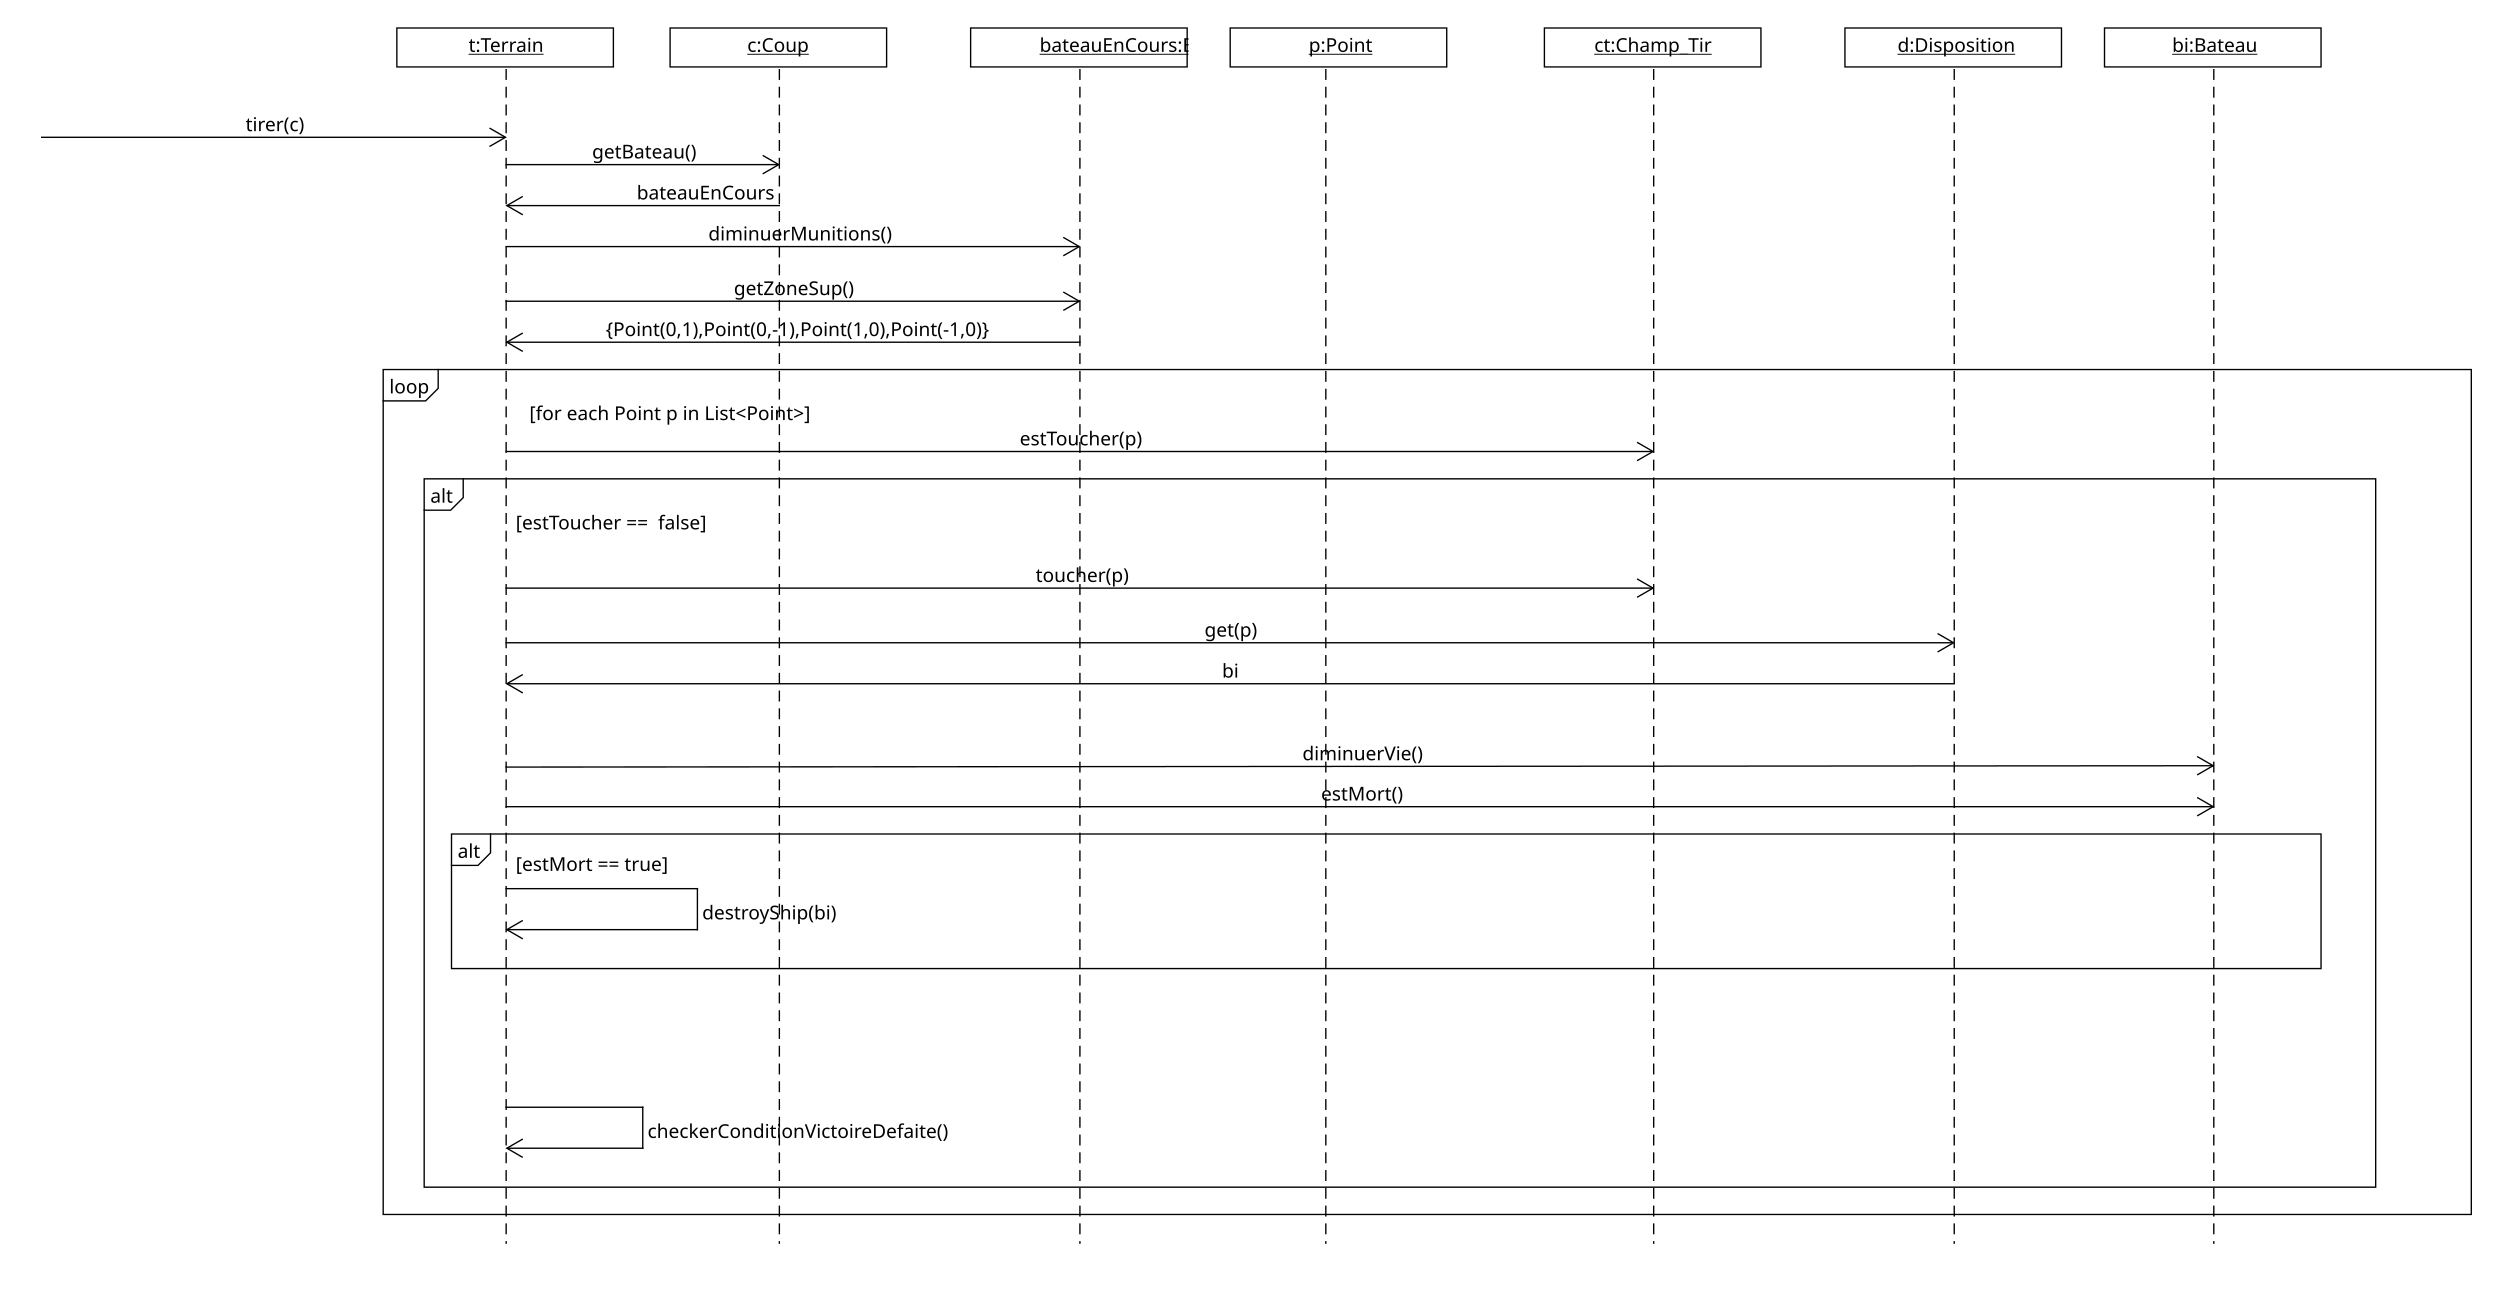
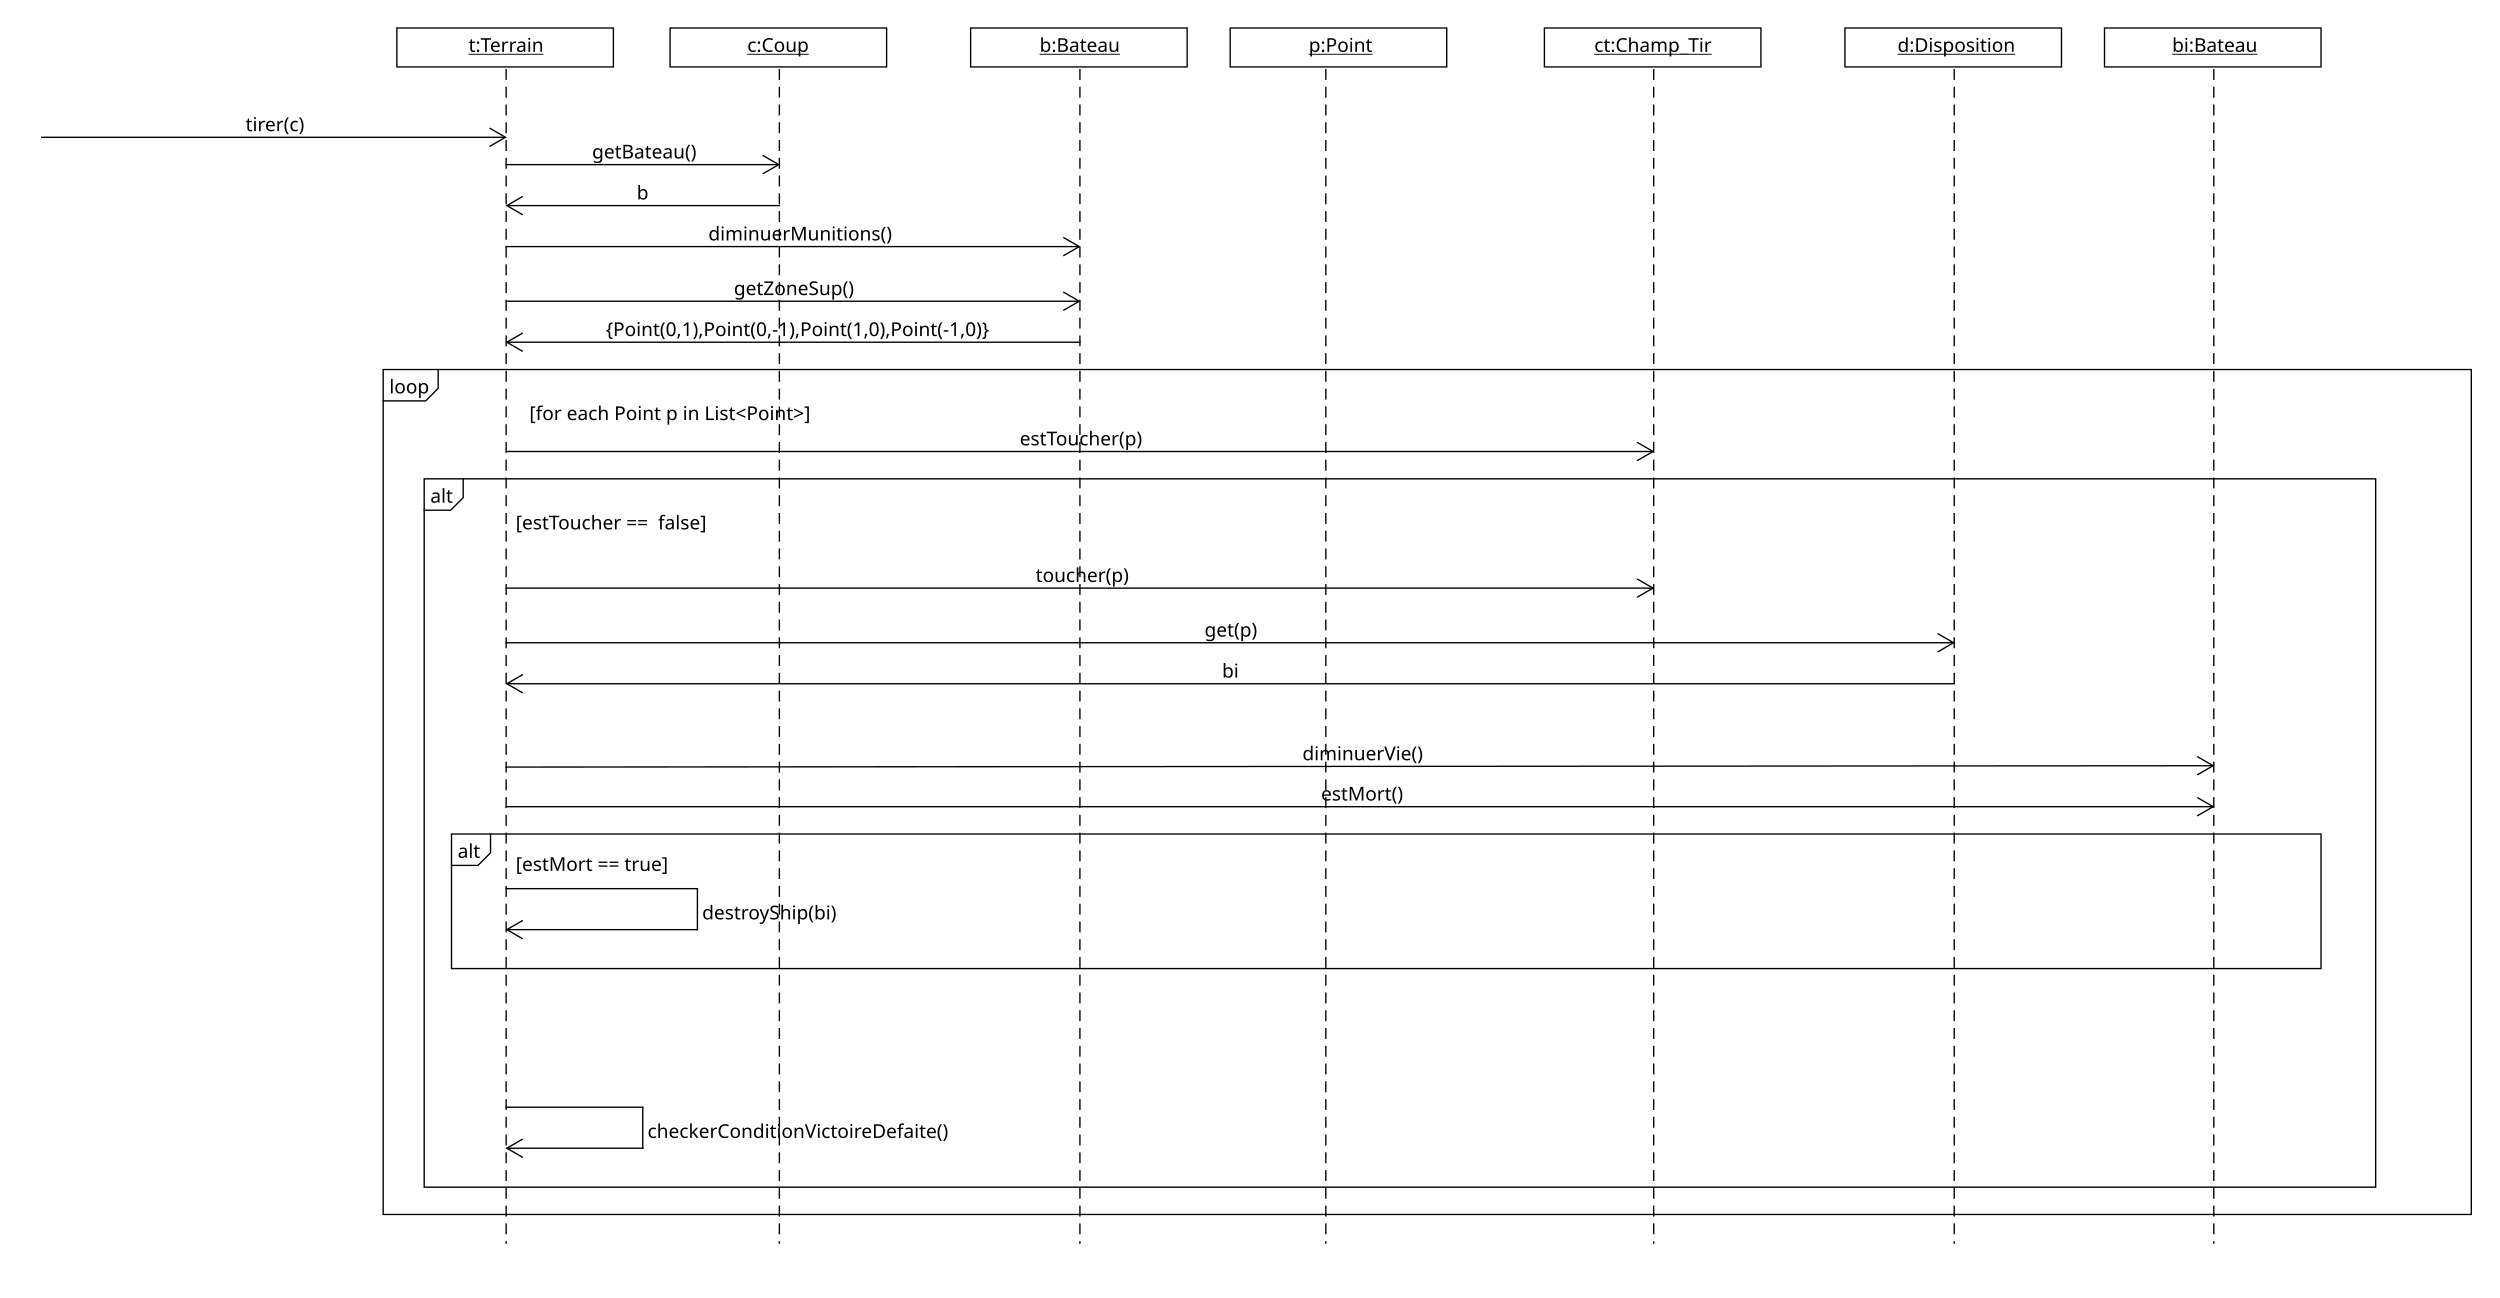
<svg xmlns="http://www.w3.org/2000/svg" fill-opacity="1" color-rendering="auto" color-interpolation="auto" text-rendering="auto" stroke="black" stroke-linecap="square" width="1830" stroke-miterlimit="10" shape-rendering="auto" stroke-opacity="1" fill="black" stroke-dasharray="none" font-weight="normal" stroke-width="1" viewBox="-20 80 1830 950" height="950" font-family="'Dialog'" font-style="normal" stroke-linejoin="miter" font-size="12px" stroke-dashoffset="0" image-rendering="auto">
  <defs id="genericDefs" />
  <g>
    <defs id="defs1">
      <clipPath clipPathUnits="userSpaceOnUse" id="clipPath1">
        <path d="M0 0 L2147483647 0 L2147483647 2147483647 L0 2147483647 L0 0 Z" />
      </clipPath>
      <clipPath clipPathUnits="userSpaceOnUse" id="clipPath2">
        <path d="M0 0 L0 30 L220 30 L220 0 Z" />
      </clipPath>
      <clipPath clipPathUnits="userSpaceOnUse" id="clipPath3">
        <path d="M-0.5 -0.5 L-0.5 29.5 L219.5 29.5 L219.5 -0.5 Z" />
      </clipPath>
      <clipPath clipPathUnits="userSpaceOnUse" id="clipPath4">
        <path d="M0 0 L0 100 L1370 100 L1370 0 Z" />
      </clipPath>
      <clipPath clipPathUnits="userSpaceOnUse" id="clipPath5">
        <path d="M0 0 L0 520 L1430 520 L1430 0 Z" />
      </clipPath>
      <clipPath clipPathUnits="userSpaceOnUse" id="clipPath6">
        <path d="M0 0 L0 30 L160 30 L160 0 Z" />
      </clipPath>
      <clipPath clipPathUnits="userSpaceOnUse" id="clipPath7">
        <path d="M0 0 L0 620 L1530 620 L1530 0 Z" />
      </clipPath>
      <clipPath clipPathUnits="userSpaceOnUse" id="clipPath8">
        <path d="M0 0 L0 40 L450 40 L450 0 Z" />
      </clipPath>
      <clipPath clipPathUnits="userSpaceOnUse" id="clipPath9">
        <path d="M0 0 L0 60 L340 60 L340 0 Z" />
      </clipPath>
      <clipPath clipPathUnits="userSpaceOnUse" id="clipPath10">
        <path d="M0 0 L0 60 L260 60 L260 0 Z" />
      </clipPath>
      <clipPath clipPathUnits="userSpaceOnUse" id="clipPath11">
        <path d="M0 0 L0 40 L1280 40 L1280 0 Z" />
      </clipPath>
      <clipPath clipPathUnits="userSpaceOnUse" id="clipPath12">
        <path d="M0 0 L0 50 L1280 50 L1280 0 Z" />
      </clipPath>
      <clipPath clipPathUnits="userSpaceOnUse" id="clipPath13">
        <path d="M0 0 L0 890 L30 890 L30 0 Z" />
      </clipPath>
      <clipPath clipPathUnits="userSpaceOnUse" id="clipPath14">
        <path d="M0 0 L0 40 L1090 40 L1090 0 Z" />
      </clipPath>
      <clipPath clipPathUnits="userSpaceOnUse" id="clipPath15">
        <path d="M0 0 L0 40 L870 40 L870 0 Z" />
      </clipPath>
      <clipPath clipPathUnits="userSpaceOnUse" id="clipPath16">
        <path d="M0 0 L0 40 L230 40 L230 0 Z" />
      </clipPath>
      <clipPath clipPathUnits="userSpaceOnUse" id="clipPath17">
        <path d="M0 0 L0 40 L370 40 L370 0 Z" />
      </clipPath>
    </defs>
    <g font-family="sans-serif" font-size="14px" transform="translate(350.5,700.5)">
      <text x="7" xml:space="preserve" y="17" clip-path="url(#clipPath3)" stroke="none">[estMort == true]</text>
    </g>
    <g fill="rgb(255,255,255)" fill-opacity="0" transform="translate(310,690)" stroke-opacity="0" stroke="rgb(255,255,255)">
      <rect x="0.5" width="1368.5" height="98.5" y="0.5" clip-path="url(#clipPath4)" stroke="none" />
    </g>
    <g transform="translate(310,690)">
      <rect fill="none" x="0.5" width="1368.5" height="98.5" y="0.5" clip-path="url(#clipPath4)" />
      <path fill="none" d="M29.067 0.5 L29.067 14.281 L19.88 23.469 L0.5 23.469" clip-path="url(#clipPath4)" />
      <text x="5" font-size="14px" y="17.969" clip-path="url(#clipPath4)" font-family="sans-serif" stroke="none" xml:space="preserve">alt</text>
    </g>
    <g fill="rgb(255,255,255)" fill-opacity="0" transform="translate(290,430)" stroke-opacity="0" stroke="rgb(255,255,255)">
      <rect x="0.5" width="1428.5" height="518.5" y="0.5" clip-path="url(#clipPath5)" stroke="none" />
    </g>
    <g transform="translate(290,430)">
      <rect fill="none" x="0.5" width="1428.5" height="518.5" y="0.5" clip-path="url(#clipPath5)" />
      <path fill="none" d="M29.067 0.5 L29.067 14.281 L19.88 23.469 L0.5 23.469" clip-path="url(#clipPath5)" />
      <text x="5" font-size="14px" y="17.969" clip-path="url(#clipPath5)" font-family="sans-serif" stroke="none" xml:space="preserve">alt</text>
    </g>
    <g fill="rgb(255,255,255)" fill-opacity="0" transform="translate(1520,100)" stroke-opacity="0" stroke="rgb(255,255,255)">
      <rect x="0.5" width="158.5" height="28.5" y="0.5" clip-path="url(#clipPath6)" stroke="none" />
    </g>
    <g transform="translate(1520,100)">
      <rect fill="none" x="0.5" width="158.5" height="28.5" y="0.5" clip-path="url(#clipPath6)" />
      <text x="50" font-size="14px" y="17.969" text-decoration="underline" clip-path="url(#clipPath6)" font-family="sans-serif" stroke="none" xml:space="preserve">bi:Bateau</text>
    </g>
    <g font-family="sans-serif" font-size="14px" transform="translate(350.5,450.5)">
      <text x="7" xml:space="preserve" y="17" clip-path="url(#clipPath3)" stroke="none">[estToucher ==  false]</text>
    </g>
    <g fill="rgb(255,255,255)" fill-opacity="0" transform="translate(1330,100)" stroke-opacity="0" stroke="rgb(255,255,255)">
      <rect x="0.5" width="158.5" height="28.5" y="0.5" clip-path="url(#clipPath6)" stroke="none" />
    </g>
    <g transform="translate(1330,100)">
      <rect fill="none" x="0.5" width="158.5" height="28.5" y="0.5" clip-path="url(#clipPath6)" />
      <text x="39" font-size="14px" y="17.969" text-decoration="underline" clip-path="url(#clipPath6)" font-family="sans-serif" stroke="none" xml:space="preserve">d:Disposition</text>
    </g>
    <g fill="rgb(255,255,255)" fill-opacity="0" transform="translate(1110,100)" stroke-opacity="0" stroke="rgb(255,255,255)">
      <rect x="0.5" width="158.5" height="28.5" y="0.5" clip-path="url(#clipPath6)" stroke="none" />
    </g>
    <g transform="translate(1110,100)">
      <rect fill="none" x="0.5" width="158.5" height="28.5" y="0.5" clip-path="url(#clipPath6)" />
      <text x="37" font-size="14px" y="17.969" text-decoration="underline" clip-path="url(#clipPath6)" font-family="sans-serif" stroke="none" xml:space="preserve">ct:Champ_Tir</text>
    </g>
    <g font-family="sans-serif" font-size="14px" transform="translate(360.5,370.5)">
      <text x="7" xml:space="preserve" y="17" clip-path="url(#clipPath3)" stroke="none">[for each Point p in List&lt;Point&gt;]</text>
    </g>
    <g fill="rgb(255,255,255)" fill-opacity="0" transform="translate(880,100)" stroke-opacity="0" stroke="rgb(255,255,255)">
      <rect x="0.5" width="158.5" height="28.5" y="0.5" clip-path="url(#clipPath6)" stroke="none" />
    </g>
    <g transform="translate(880,100)">
      <rect fill="none" x="0.5" width="158.5" height="28.5" y="0.5" clip-path="url(#clipPath6)" />
      <text x="58" font-size="14px" y="17.969" text-decoration="underline" clip-path="url(#clipPath6)" font-family="sans-serif" stroke="none" xml:space="preserve">p:Point</text>
    </g>
    <g fill="rgb(255,255,255)" fill-opacity="0" transform="translate(690,100)" stroke-opacity="0" stroke="rgb(255,255,255)">
      <rect x="0.5" width="158.5" height="28.5" y="0.5" clip-path="url(#clipPath6)" stroke="none" />
    </g>
    <g transform="translate(690,100)">
      <rect fill="none" x="0.5" width="158.5" height="28.5" y="0.5" clip-path="url(#clipPath6)" />
-       <text x="51" font-size="14px" y="17.969" text-decoration="underline" clip-path="url(#clipPath6)" font-family="sans-serif" stroke="none" xml:space="preserve">bateauEnCours:Bateau</text>
+       <text x="51" font-size="14px" y="17.969" text-decoration="underline" clip-path="url(#clipPath6)" font-family="sans-serif" stroke="none" xml:space="preserve">b:Bateau</text>
    </g>
    <g fill="rgb(255,255,255)" fill-opacity="0" transform="translate(260,350)" stroke-opacity="0" stroke="rgb(255,255,255)">
      <rect x="0.5" width="1528.5" height="618.5" y="0.5" clip-path="url(#clipPath7)" stroke="none" />
    </g>
    <g transform="translate(260,350)">
      <rect fill="none" x="0.5" width="1528.5" height="618.5" y="0.5" clip-path="url(#clipPath7)" />
      <path fill="none" d="M40.75 0.5 L40.75 14.281 L31.562 23.469 L0.5 23.469" clip-path="url(#clipPath7)" />
      <text x="5" font-size="14px" y="17.969" clip-path="url(#clipPath7)" font-family="sans-serif" stroke="none" xml:space="preserve">loop</text>
    </g>
    <g fill="rgb(255,255,255)" fill-opacity="0" transform="translate(470,100)" stroke-opacity="0" stroke="rgb(255,255,255)">
      <rect x="0.5" width="158.5" height="28.5" y="0.5" clip-path="url(#clipPath6)" stroke="none" />
    </g>
    <g transform="translate(470,100)">
      <rect fill="none" x="0.5" width="158.5" height="28.5" y="0.5" clip-path="url(#clipPath6)" />
      <text x="57" font-size="14px" y="17.969" text-decoration="underline" clip-path="url(#clipPath6)" font-family="sans-serif" stroke="none" xml:space="preserve">c:Coup</text>
    </g>
    <g fill="rgb(255,255,255)" fill-opacity="0" transform="translate(270,100)" stroke-opacity="0" stroke="rgb(255,255,255)">
      <rect x="0.5" width="158.5" height="28.5" y="0.5" clip-path="url(#clipPath6)" stroke="none" />
    </g>
    <g transform="translate(270,100)">
      <rect fill="none" x="0.5" width="158.5" height="28.5" y="0.5" clip-path="url(#clipPath6)" />
      <text x="53" font-size="14px" y="17.969" text-decoration="underline" clip-path="url(#clipPath6)" font-family="sans-serif" stroke="none" xml:space="preserve">t:Terrain</text>
    </g>
    <g transform="translate(340,240)">
      <path fill="none" d="M429.5 20.5 L10.5 20.5" clip-path="url(#clipPath8)" />
      <path fill="none" d="M418.742 14 L430 20.5 L418.742 27" clip-path="url(#clipPath8)" />
      <text x="158.535" font-size="14px" y="16" clip-path="url(#clipPath8)" font-family="sans-serif" stroke="none" xml:space="preserve">diminuerMunitions()</text>
    </g>
    <g transform="translate(340,880)">
      <path fill="none" d="M11.5 40.5 L110.5 40.5" clip-path="url(#clipPath9)" />
      <path fill="none" d="M110.5 40.5 L110.5 10.5" clip-path="url(#clipPath9)" />
      <path fill="none" d="M110.5 10.5 L10.5 10.5" clip-path="url(#clipPath9)" />
      <path fill="none" d="M22.258 47 L11 40.5 L22.258 34" clip-path="url(#clipPath9)" />
      <text x="114" font-size="14px" y="32.984" clip-path="url(#clipPath9)" font-family="sans-serif" stroke="none" xml:space="preserve">checkerConditionVictoireDefaite()</text>
    </g>
    <g transform="translate(340,720)">
      <path fill="none" d="M11.5 40.5 L150.5 40.5" clip-path="url(#clipPath10)" />
      <path fill="none" d="M150.5 40.5 L150.5 10.5" clip-path="url(#clipPath10)" />
      <path fill="none" d="M150.5 10.5 L10.5 10.5" clip-path="url(#clipPath10)" />
      <path fill="none" d="M22.258 47 L11 40.5 L22.258 34" clip-path="url(#clipPath10)" />
      <text x="154" font-size="14px" y="32.984" clip-path="url(#clipPath10)" font-family="sans-serif" stroke="none" xml:space="preserve">destroyShip(bi)</text>
    </g>
    <g transform="translate(340,650)">
      <path fill="none" d="M1259.5 20.5 L10.5 20.5" clip-path="url(#clipPath11)" />
      <path fill="none" d="M1248.742 14 L1260 20.5 L1248.742 27" clip-path="url(#clipPath11)" />
      <text x="607" font-size="14px" y="16" clip-path="url(#clipPath11)" font-family="sans-serif" stroke="none" xml:space="preserve">estMort()</text>
    </g>
    <g transform="translate(340,620)">
      <path fill="none" d="M1259.5 20.501 L10.5 21.5" clip-path="url(#clipPath12)" />
      <path fill="none" d="M1248.736 14.009 L1260 20.5 L1248.747 27.009" clip-path="url(#clipPath12)" />
      <text x="593.376" font-size="14px" y="16.5" clip-path="url(#clipPath12)" font-family="sans-serif" stroke="none" xml:space="preserve">diminuerVie()</text>
    </g>
    <g stroke-dasharray="8,5" stroke-miterlimit="5" transform="translate(1590,120)" stroke-linecap="butt">
      <path fill="none" d="M10.5 10.5 L10.5 870.5" clip-path="url(#clipPath13)" />
    </g>
    <g transform="translate(340,560)">
      <path fill="none" d="M1070.5 20.5 L11.5 20.5" clip-path="url(#clipPath14)" />
      <path fill="none" d="M22.258 14 L11 20.5 L22.258 27" clip-path="url(#clipPath14)" />
      <text x="534.552" font-size="14px" y="16" clip-path="url(#clipPath14)" font-family="sans-serif" stroke="none" xml:space="preserve">bi</text>
    </g>
    <g transform="translate(340,530)">
      <path fill="none" d="M1069.5 20.5 L10.5 20.5" clip-path="url(#clipPath14)" />
      <path fill="none" d="M1058.742 14 L1070 20.5 L1058.742 27" clip-path="url(#clipPath14)" />
      <text x="521.714" font-size="14px" y="16" clip-path="url(#clipPath14)" font-family="sans-serif" stroke="none" xml:space="preserve">get(p)</text>
    </g>
    <g transform="translate(340,490)">
      <path fill="none" d="M849.5 20.5 L10.5 20.5" clip-path="url(#clipPath15)" />
      <path fill="none" d="M838.742 14 L850 20.5 L838.742 27" clip-path="url(#clipPath15)" />
      <text x="398.097" font-size="14px" y="16" clip-path="url(#clipPath15)" font-family="sans-serif" stroke="none" xml:space="preserve">toucher(p)</text>
    </g>
    <g stroke-dasharray="8,5" stroke-miterlimit="5" transform="translate(1400,120)" stroke-linecap="butt">
      <path fill="none" d="M10.5 10.5 L10.5 870.5" clip-path="url(#clipPath13)" />
    </g>
    <g transform="translate(340,390)">
      <path fill="none" d="M849.5 20.5 L10.5 20.5" clip-path="url(#clipPath15)" />
      <path fill="none" d="M838.742 14 L850 20.5 L838.742 27" clip-path="url(#clipPath15)" />
      <text x="386.428" font-size="14px" y="16" clip-path="url(#clipPath15)" font-family="sans-serif" stroke="none" xml:space="preserve">estToucher(p)</text>
    </g>
    <g stroke-dasharray="8,5" stroke-miterlimit="5" transform="translate(1180,120)" stroke-linecap="butt">
      <path fill="none" d="M10.5 10.5 L10.5 870.5" clip-path="url(#clipPath13)" />
    </g>
    <g stroke-dasharray="8,5" stroke-miterlimit="5" transform="translate(940,120)" stroke-linecap="butt">
      <path fill="none" d="M10.5 10.5 L10.5 870.5" clip-path="url(#clipPath13)" />
    </g>
    <g transform="translate(340,310)">
      <path fill="none" d="M430.5 20.5 L11.5 20.5" clip-path="url(#clipPath8)" />
      <path fill="none" d="M22.258 14 L11 20.5 L22.258 27" clip-path="url(#clipPath8)" />
      <text x="83.435" font-size="14px" y="16" clip-path="url(#clipPath8)" font-family="sans-serif" stroke="none" xml:space="preserve">{Point(0,1),Point(0,-1),Point(1,0),Point(-1,0)}</text>
    </g>
    <g transform="translate(340,280)">
      <path fill="none" d="M429.5 20.5 L10.5 20.5" clip-path="url(#clipPath8)" />
      <path fill="none" d="M418.742 14 L430 20.5 L418.742 27" clip-path="url(#clipPath8)" />
      <text x="177.197" font-size="14px" y="16" clip-path="url(#clipPath8)" font-family="sans-serif" stroke="none" xml:space="preserve">getZoneSup()</text>
    </g>
    <g stroke-dasharray="8,5" stroke-miterlimit="5" transform="translate(760,120)" stroke-linecap="butt">
      <path fill="none" d="M10.5 10.5 L10.5 870.5" clip-path="url(#clipPath13)" />
    </g>
    <g transform="translate(340,210)">
      <path fill="none" d="M210.5 20.5 L11.5 20.5" clip-path="url(#clipPath16)" />
      <path fill="none" d="M22.258 14 L11 20.5 L22.258 27" clip-path="url(#clipPath16)" />
-       <text x="106.107" font-size="14px" y="16" clip-path="url(#clipPath16)" font-family="sans-serif" stroke="none" xml:space="preserve">bateauEnCours</text>
+       <text x="106.107" font-size="14px" y="16" clip-path="url(#clipPath16)" font-family="sans-serif" stroke="none" xml:space="preserve">b</text>
    </g>
    <g transform="translate(340,180)">
      <path fill="none" d="M209.5 20.5 L10.5 20.5" clip-path="url(#clipPath16)" />
      <path fill="none" d="M198.742 14 L210 20.5 L198.742 27" clip-path="url(#clipPath16)" />
      <text x="73.421" font-size="14px" y="16" clip-path="url(#clipPath16)" font-family="sans-serif" stroke="none" xml:space="preserve">getBateau()</text>
    </g>
    <g stroke-dasharray="8,5" stroke-miterlimit="5" transform="translate(540,120)" stroke-linecap="butt">
      <path fill="none" d="M10.5 10.5 L10.5 870.5" clip-path="url(#clipPath13)" />
    </g>
    <g stroke-dasharray="8,5" stroke-miterlimit="5" transform="translate(340,120)" stroke-linecap="butt">
      <path fill="none" d="M10.5 10.5 L10.5 870.5" clip-path="url(#clipPath13)" />
    </g>
    <g transform="translate(0,160)">
      <path fill="none" d="M349.5 20.5 L10.5 20.5" clip-path="url(#clipPath17)" />
      <path fill="none" d="M338.742 14 L350 20.5 L338.742 27" clip-path="url(#clipPath17)" />
      <text x="159.783" font-size="14px" y="16" clip-path="url(#clipPath17)" font-family="sans-serif" stroke="none" xml:space="preserve">tirer(c)</text>
    </g>
  </g>
</svg>
